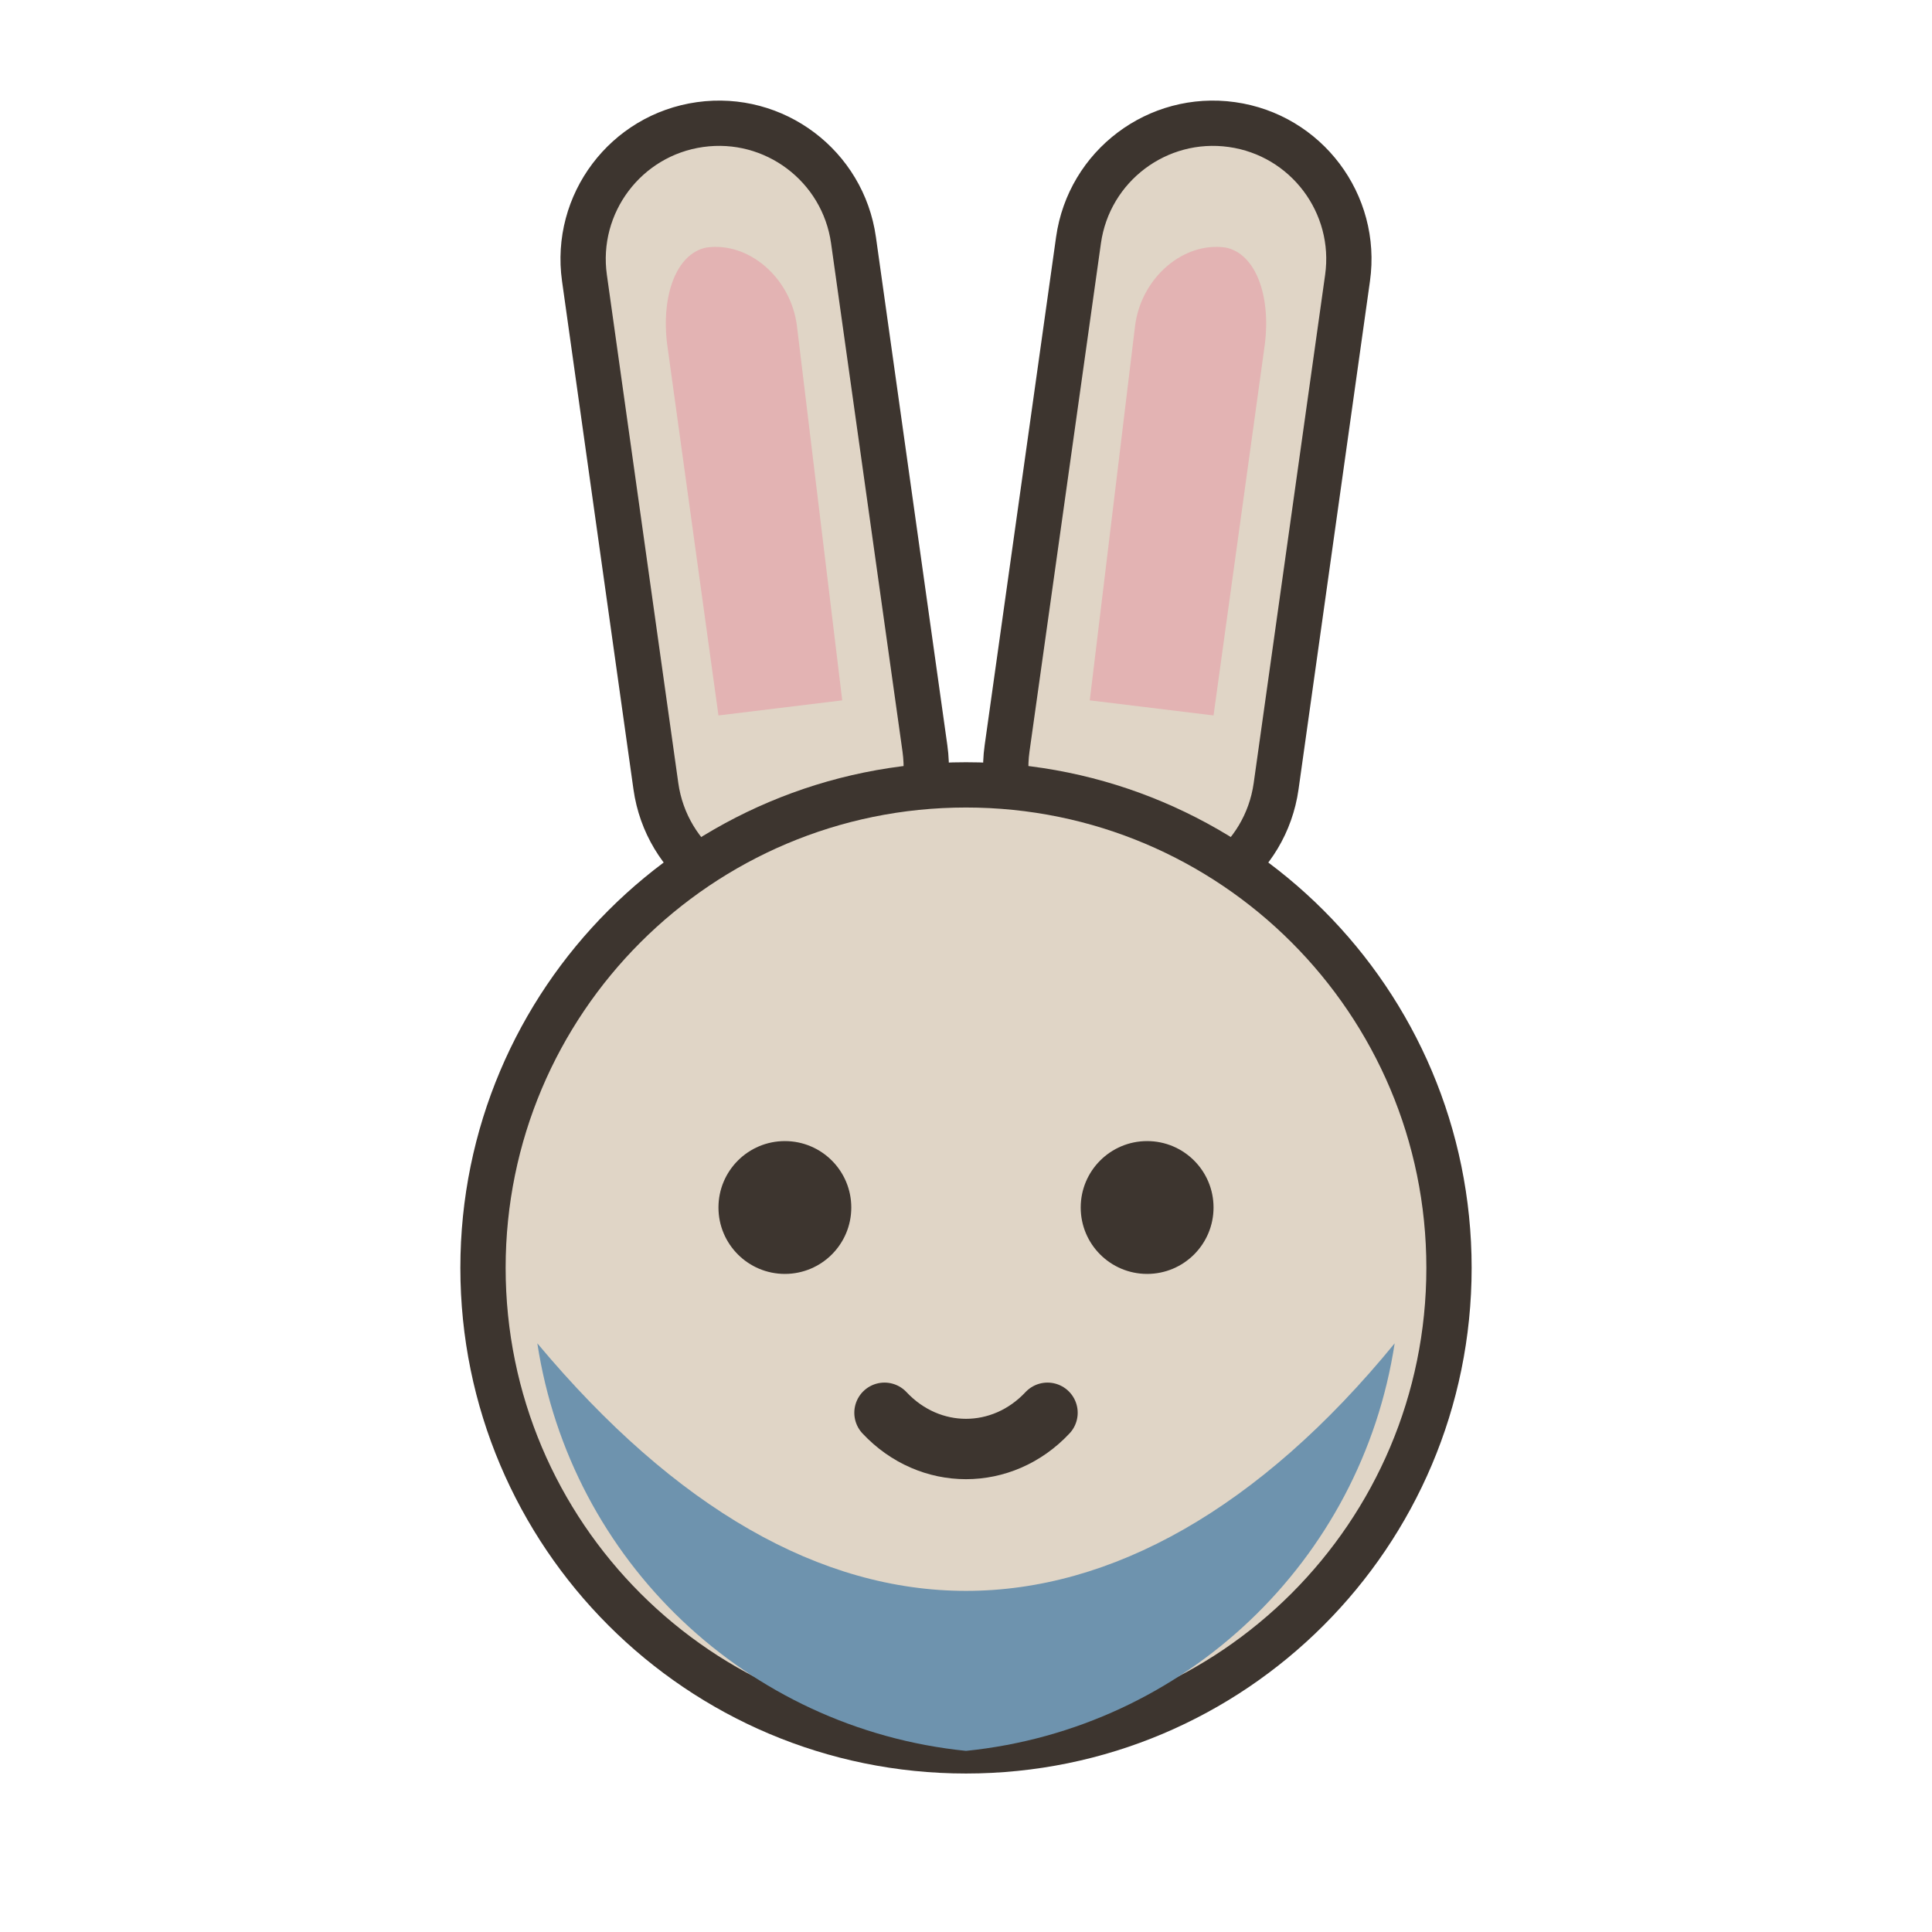
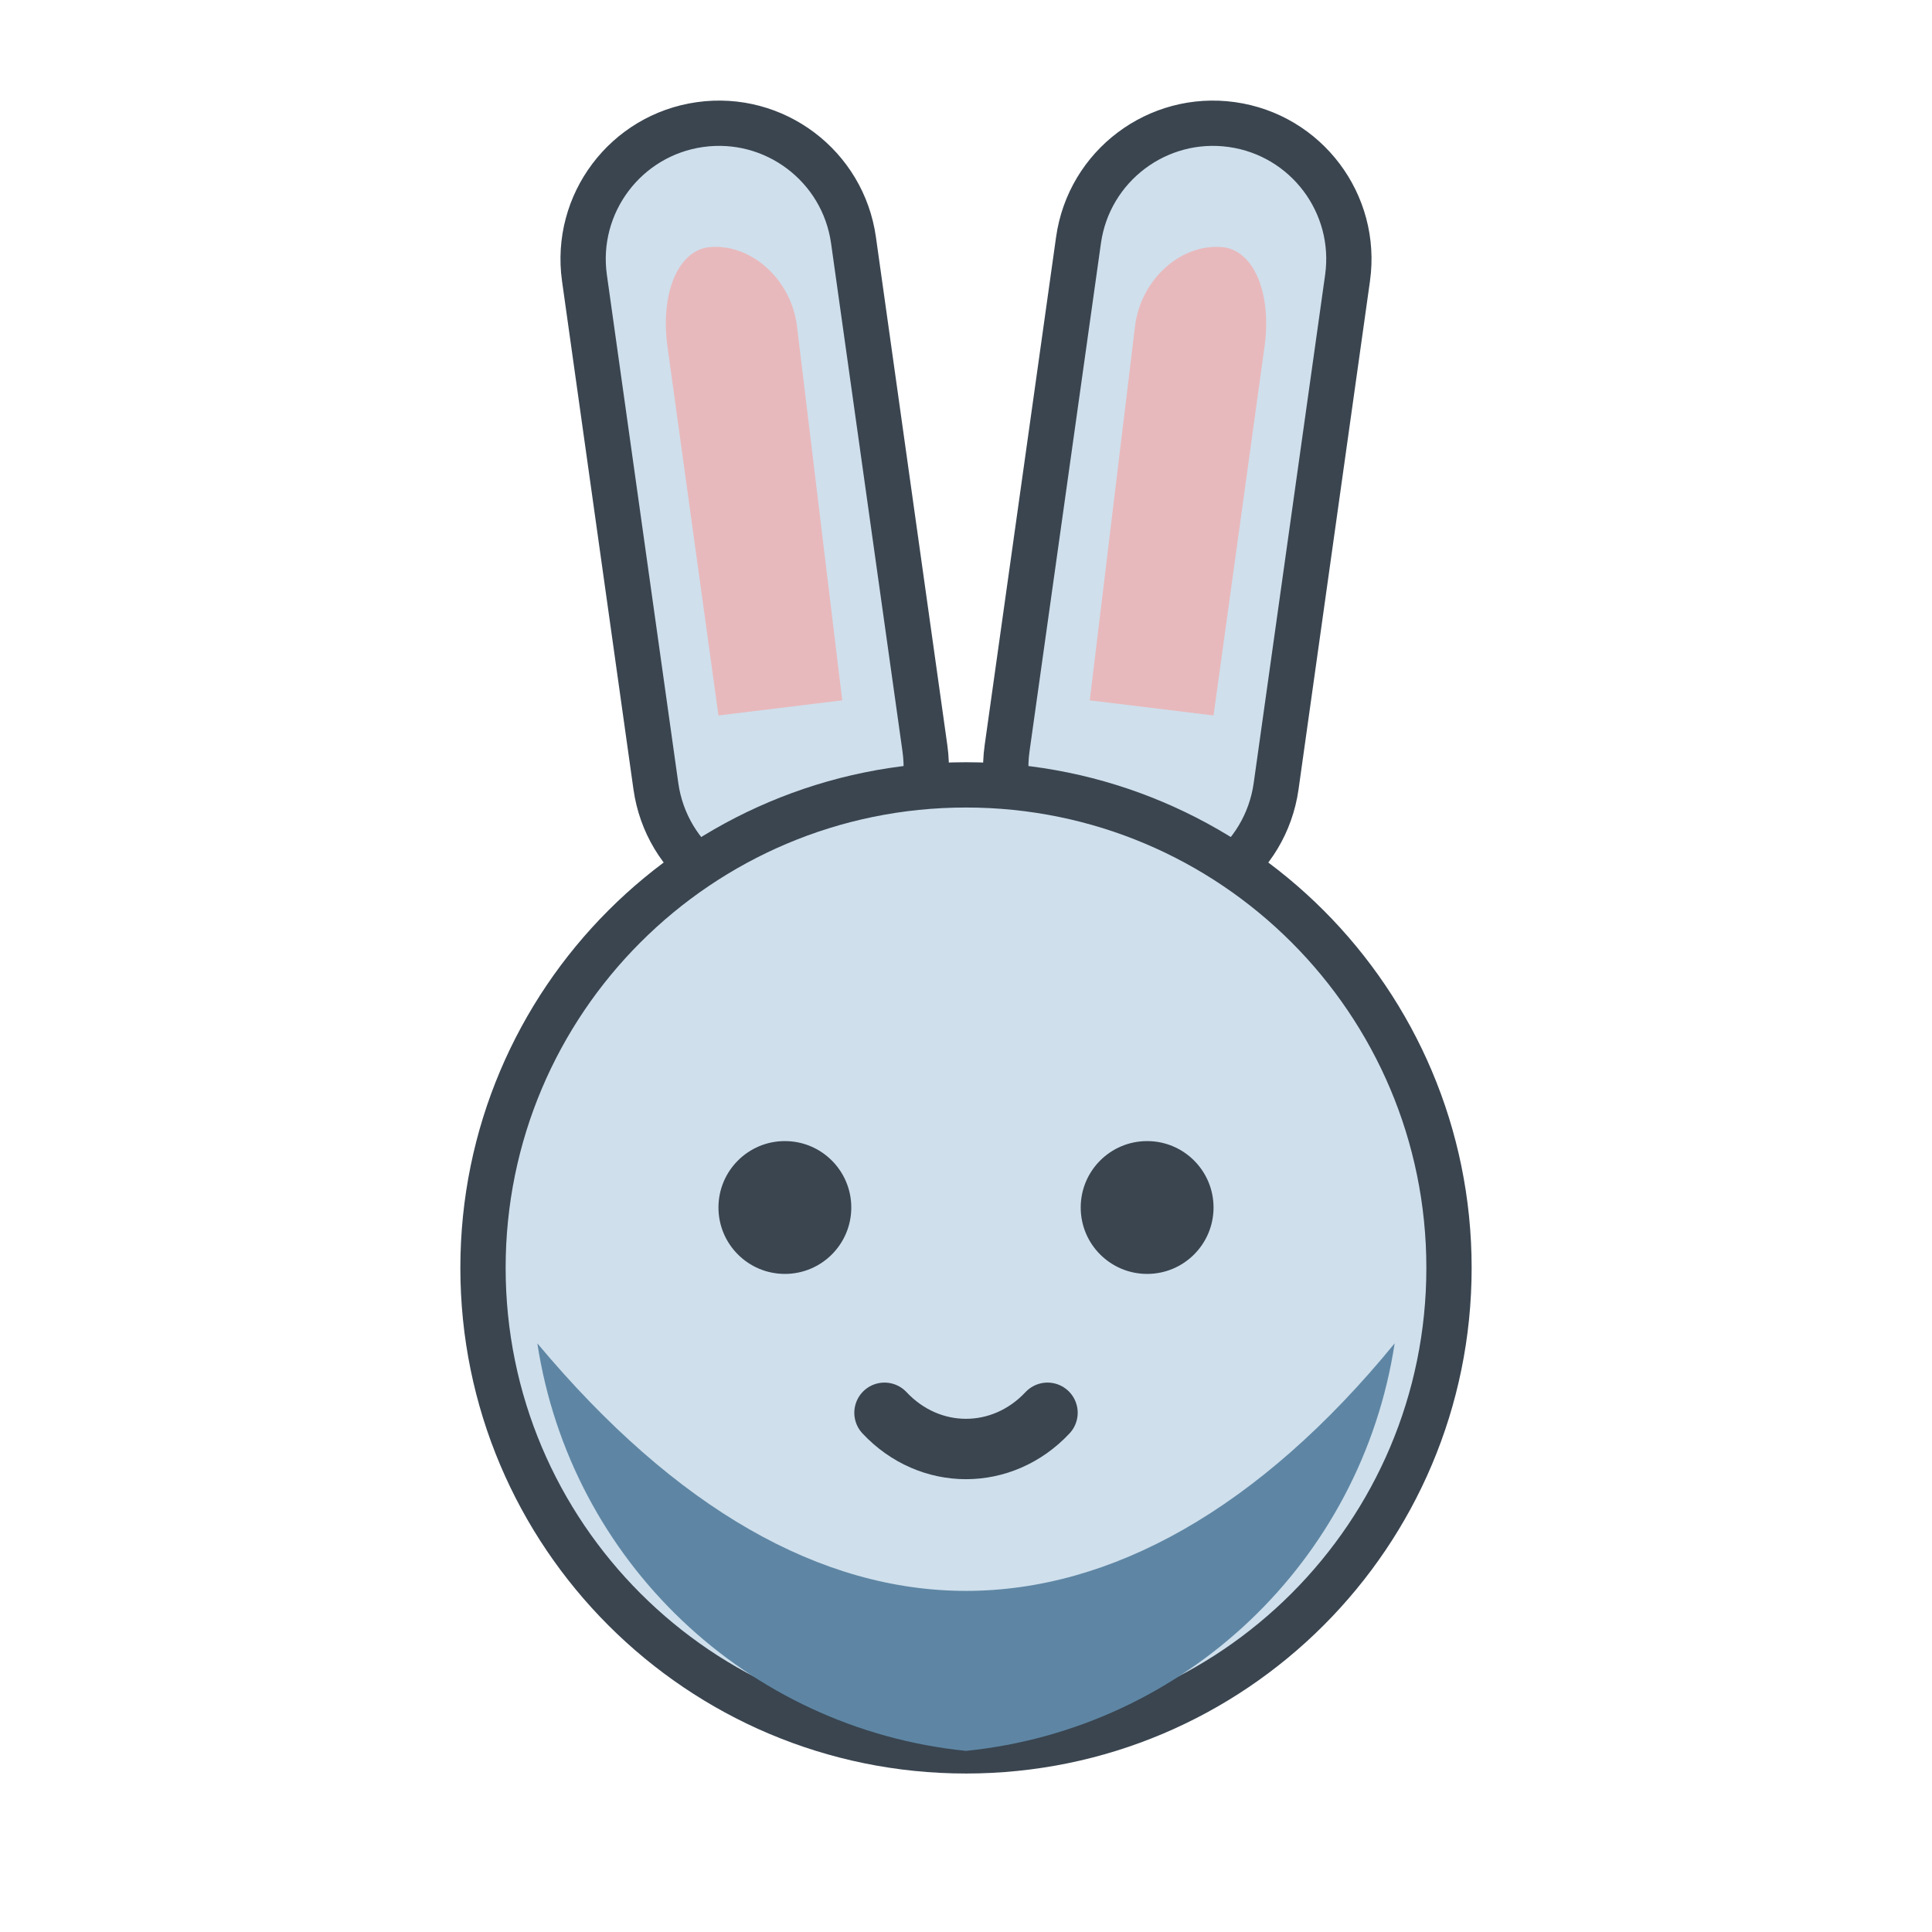
<svg xmlns="http://www.w3.org/2000/svg" viewBox="0 0 64 64">
-   <g fill="#E0D5C6" stroke="#3D352F" stroke-width="1.5">
+   <g fill="#CFDFEC" stroke="#3A4550" stroke-width="1.5">
    <rect x="20.5" y="4" width="9" height="26" rx="4.5" transform="rotate(-8 25 17)" />
    <rect x="34.5" y="4" width="9" height="26" rx="4.5" transform="rotate(8 39 17)" />
    <circle cx="32" cy="42" r="16" />
  </g>
-   <path fill="#E3B3B3" d="M23.4 8.2c1.4-.2 2.8 1 3 2.6l1.5 12.4-4.1.5-1.7-12.3c-.2-1.6.3-3 1.3-3.2Z" />
-   <path fill="#E3B3B3" d="M40.6 8.2c-1.4-.2-2.8 1-3 2.6l-1.5 12.4 4.1.5 1.7-12.3c.2-1.6-.3-3-1.3-3.2Z" />
-   <path fill="#6E93AE" d="M17.8 44.5c4.6 5.5 9.4 8.2 14.2 8.2s9.7-2.7 14.2-8.2A16 16 0 0 1 32 58a16 16 0 0 1-14.2-13.5Z" />
-   <circle cx="26" cy="40" r="2.2" fill="#3D352F" />
-   <circle cx="38" cy="40" r="2.2" fill="#3D352F" />
-   <path d="M29.3 46.8c1.5 1.6 3.9 1.6 5.4 0" stroke="#3D352F" stroke-width="2" stroke-linecap="round" fill="none" />
+   <path fill="#E8B9BC" d="M23.4 8.2c1.4-.2 2.8 1 3 2.6l1.5 12.4-4.1.5-1.7-12.3c-.2-1.6.3-3 1.3-3.2Z" />
+   <path fill="#E8B9BC" d="M40.6 8.2c-1.4-.2-2.8 1-3 2.6l-1.5 12.4 4.1.5 1.7-12.3c.2-1.6-.3-3-1.3-3.2Z" />
+   <path fill="#5E86A4" d="M17.8 44.5c4.6 5.5 9.4 8.2 14.2 8.2s9.7-2.7 14.2-8.2A16 16 0 0 1 32 58a16 16 0 0 1-14.2-13.5Z" />
+   <circle cx="26" cy="40" r="2.2" fill="#3A4550" />
+   <circle cx="38" cy="40" r="2.2" fill="#3A4550" />
+   <path d="M29.3 46.8c1.5 1.6 3.9 1.6 5.4 0" stroke="#3A4550" stroke-width="2" stroke-linecap="round" fill="none" />
</svg>
